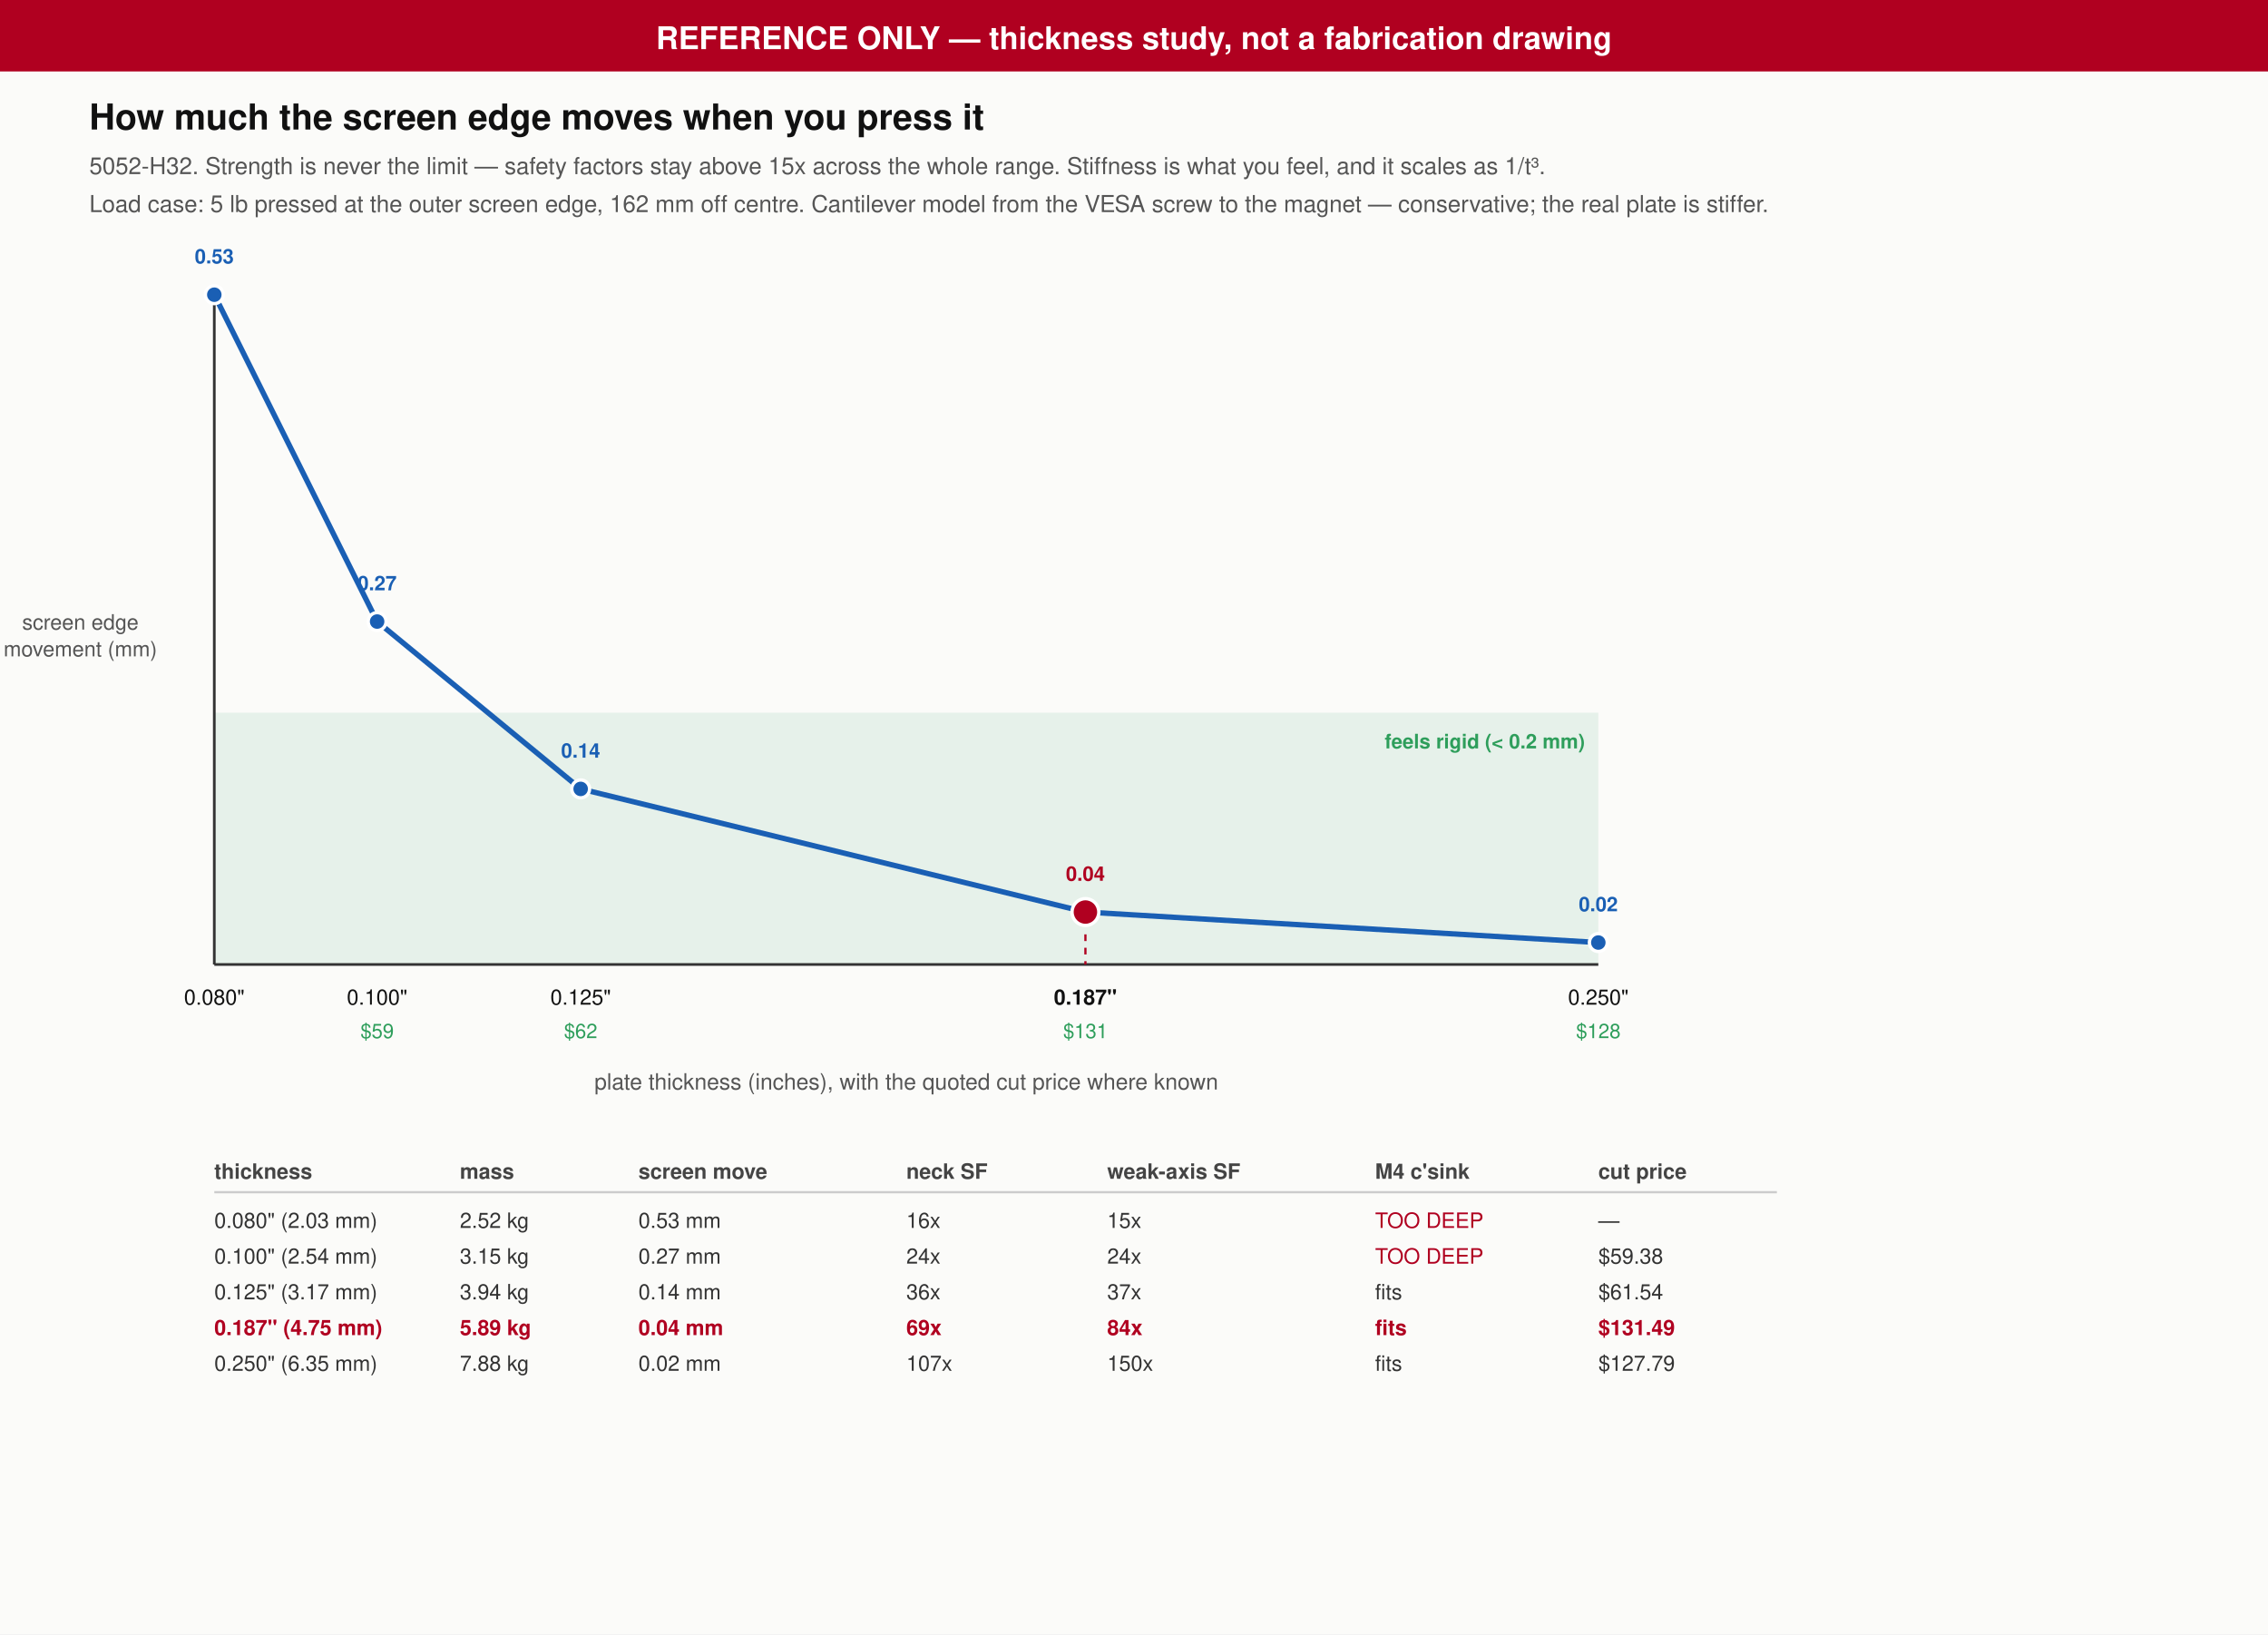
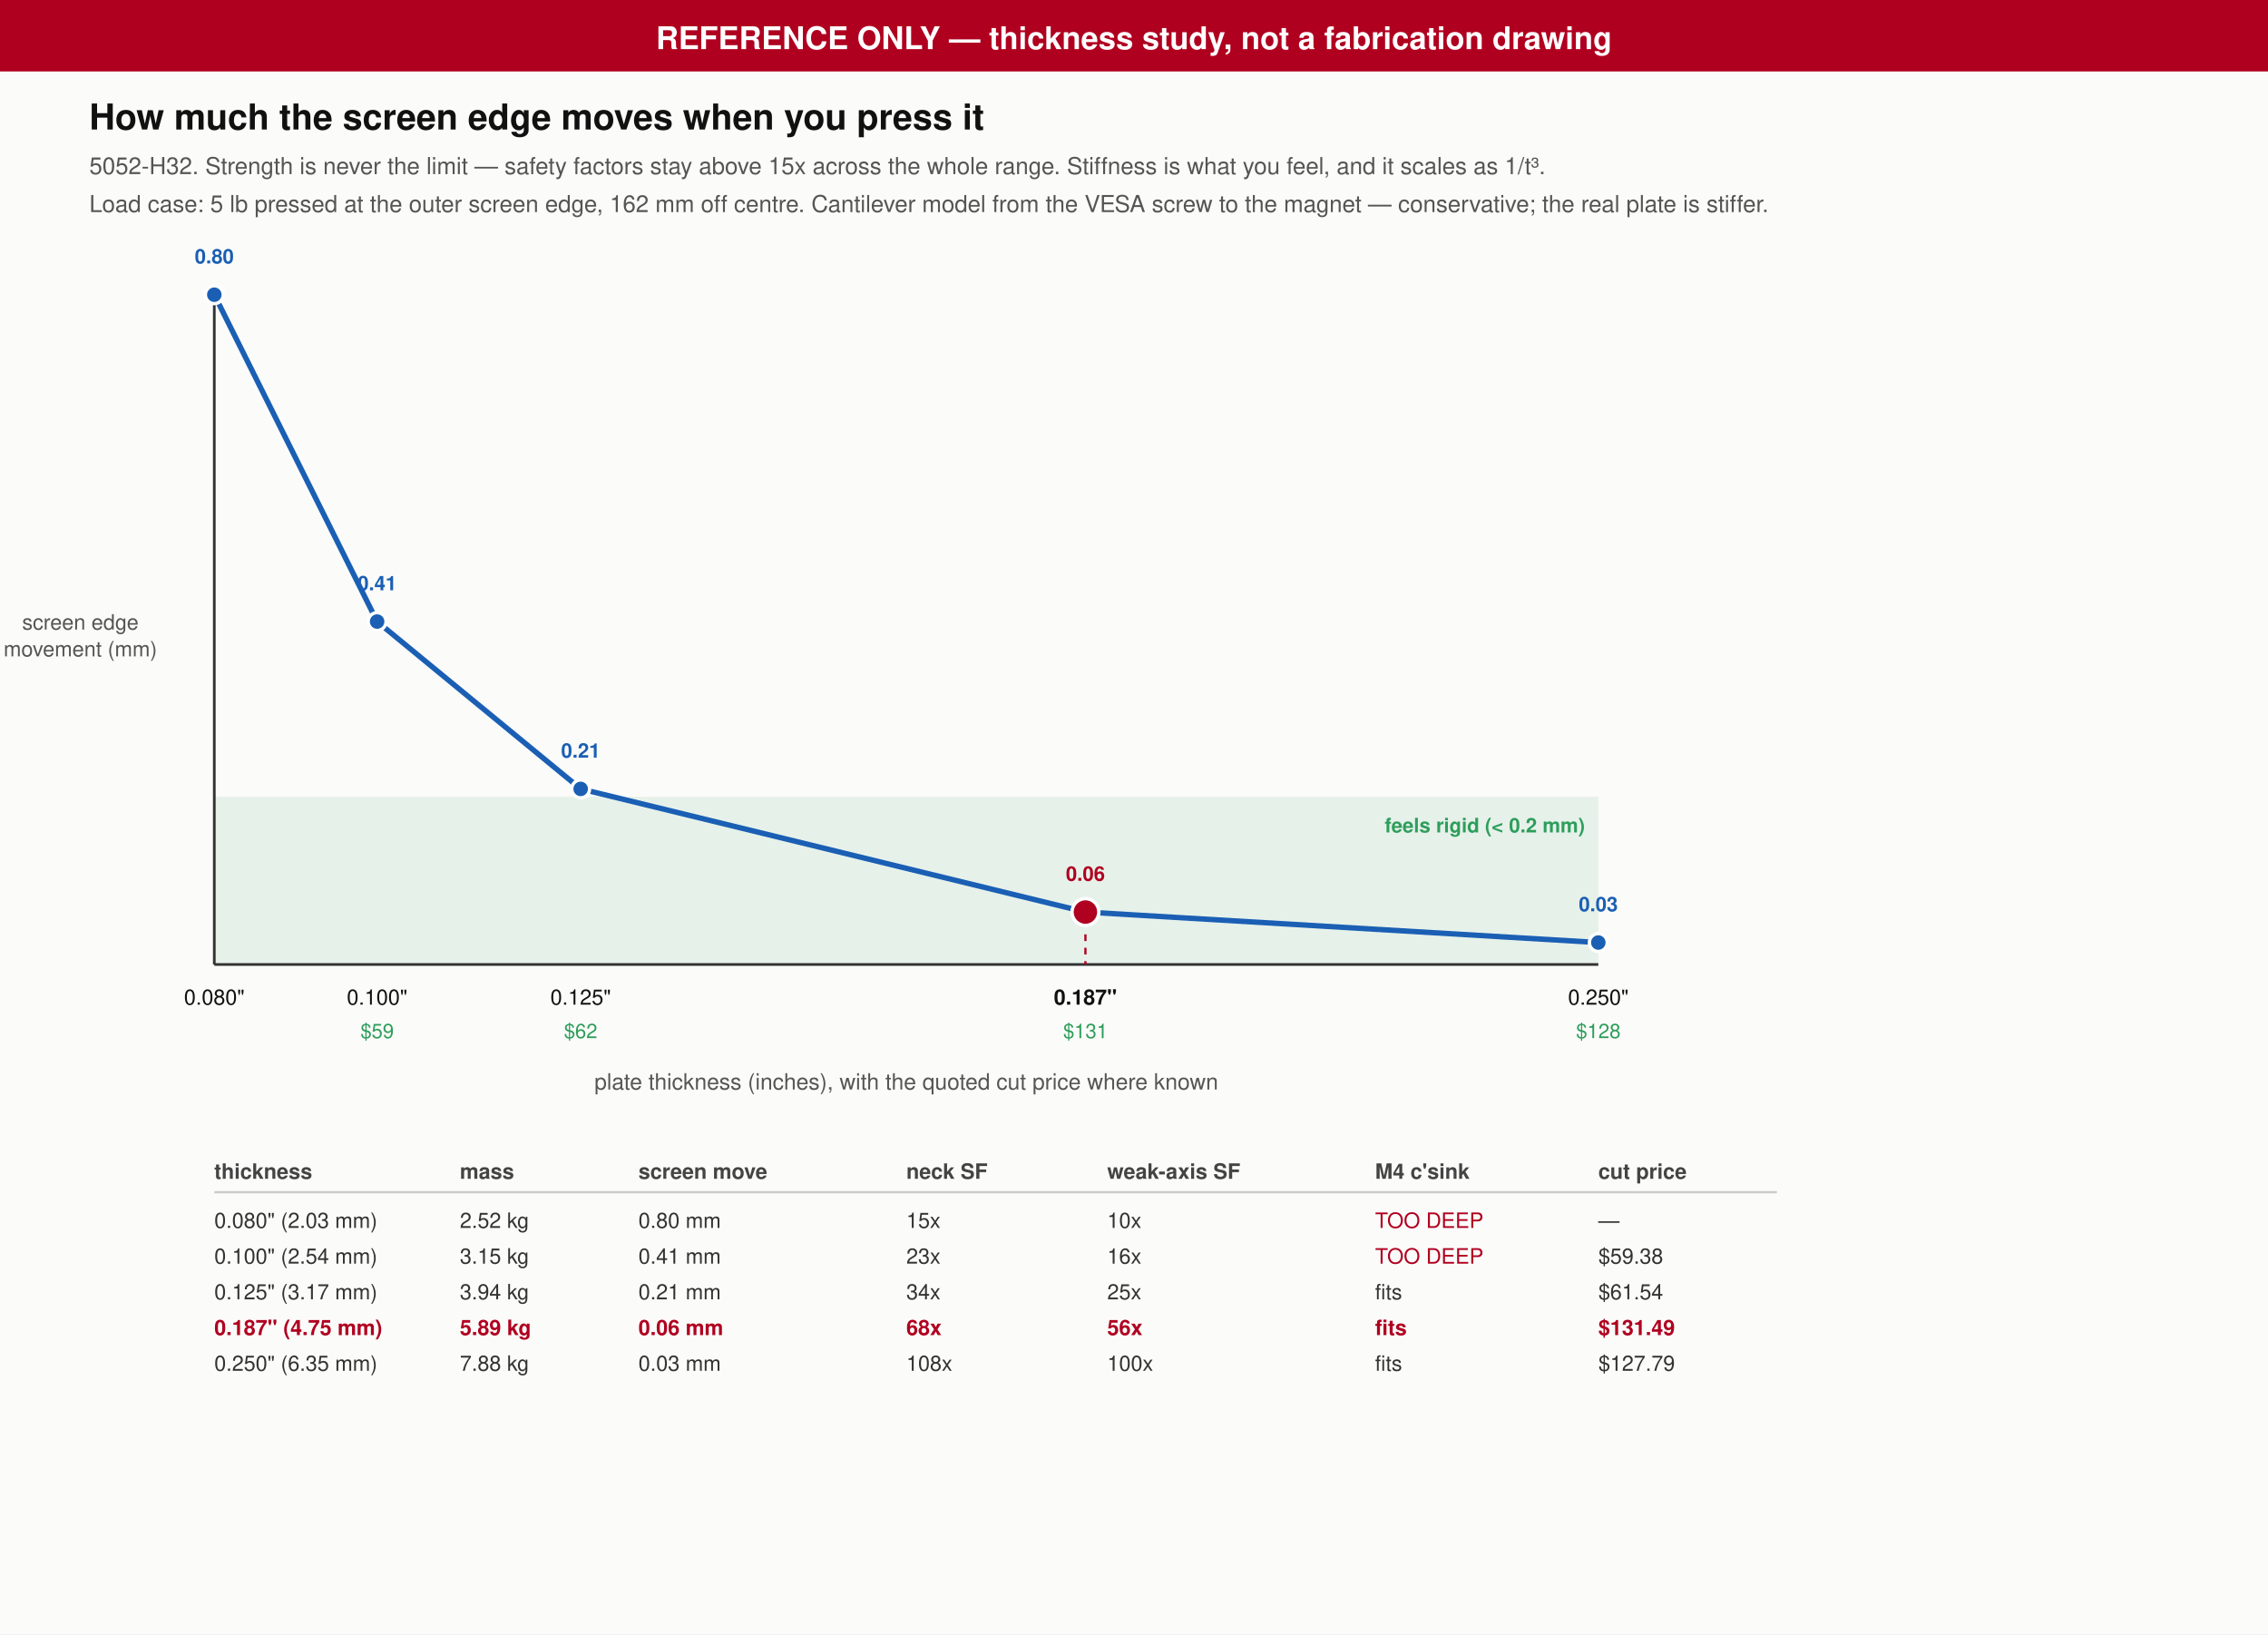
<svg xmlns="http://www.w3.org/2000/svg" width="1016" height="732" viewBox="0 0 1016 732">
  <rect width="1016" height="732" fill="#fbfbf9" />
  <rect x="0" y="0" width="1016" height="32" fill="#b00020" />
  <text x="508.00" y="22.00" font-family="Helvetica,Arial,sans-serif" font-size="14" text-anchor="middle" fill="#fff" font-weight="bold">REFERENCE ONLY — thickness study, not a fabrication drawing</text>
  <text x="40.00" y="58.00" font-family="Helvetica,Arial,sans-serif" font-size="16" text-anchor="start" fill="#111" font-weight="bold">How much the screen edge moves when you press it</text>
  <text x="40.00" y="78.00" font-family="Helvetica,Arial,sans-serif" font-size="10.5" text-anchor="start" fill="#555" font-weight="normal">5052-H32. Strength is never the limit — safety factors stay above 15x across the whole range. Stiffness is what you feel, and it scales as 1/t³.</text>
  <text x="40.00" y="95.00" font-family="Helvetica,Arial,sans-serif" font-size="10.5" text-anchor="start" fill="#555" font-weight="normal">Load case: 5 lb pressed at the outer screen edge, 162 mm off centre. Cantilever model from the VESA screw to the magnet — conservative; the real plate is stiffer.</text>
-   <rect x="96.00" y="319.22" width="620.00" height="112.78" fill="#2e9e5b" fill-opacity="0.10" />
-   <text x="710.00" y="335.22" font-family="Helvetica,Arial,sans-serif" font-size="9" text-anchor="end" fill="#2e9e5b" font-weight="bold">feels rigid  (&lt; 0.2 mm)</text>
+   <rect x="96.00" y="356.85" width="620.00" height="75.15" fill="#2e9e5b" fill-opacity="0.10" />
+   <text x="710.00" y="372.85" font-family="Helvetica,Arial,sans-serif" font-size="9" text-anchor="end" fill="#2e9e5b" font-weight="bold">feels rigid  (&lt; 0.2 mm)</text>
  <line x1="96.00" y1="432.00" x2="716.00" y2="432.00" stroke="#333" stroke-width="1.2" />
  <line x1="96.00" y1="132.00" x2="96.00" y2="432.00" stroke="#333" stroke-width="1.2" />
  <text x="36.00" y="282.00" font-family="Helvetica,Arial,sans-serif" font-size="9.5" text-anchor="middle" fill="#555" font-weight="normal">screen edge</text>
  <text x="36.00" y="294.00" font-family="Helvetica,Arial,sans-serif" font-size="9.5" text-anchor="middle" fill="#555" font-weight="normal">movement (mm)</text>
  <polyline points="96.00,132.00 168.94,278.40 260.12,353.36 486.24,408.51 716.00,422.17" fill="none" stroke="#1a5fb4" stroke-width="2.4" />
  <circle cx="96.00" cy="132.00" r="4" fill="#1a5fb4" stroke="#fff" stroke-width="1.5" />
-   <text x="96.00" y="118.00" font-family="Helvetica,Arial,sans-serif" font-size="9" text-anchor="middle" fill="#1a5fb4" font-weight="bold">0.53</text>
+   <text x="96.00" y="118.00" font-family="Helvetica,Arial,sans-serif" font-size="9" text-anchor="middle" fill="#1a5fb4" font-weight="bold">0.80</text>
  <text x="96.00" y="450.00" font-family="Helvetica,Arial,sans-serif" font-size="9.5" text-anchor="middle" fill="#111" font-weight="normal">0.080"</text>
  <circle cx="168.94" cy="278.40" r="4" fill="#1a5fb4" stroke="#fff" stroke-width="1.5" />
-   <text x="168.94" y="264.40" font-family="Helvetica,Arial,sans-serif" font-size="9" text-anchor="middle" fill="#1a5fb4" font-weight="bold">0.27</text>
+   <text x="168.94" y="264.40" font-family="Helvetica,Arial,sans-serif" font-size="9" text-anchor="middle" fill="#1a5fb4" font-weight="bold">0.41</text>
  <text x="168.94" y="450.00" font-family="Helvetica,Arial,sans-serif" font-size="9.5" text-anchor="middle" fill="#111" font-weight="normal">0.100"</text>
  <text x="168.94" y="465.00" font-family="Helvetica,Arial,sans-serif" font-size="9" text-anchor="middle" fill="#2e9e5b" font-weight="normal">$59</text>
  <circle cx="260.12" cy="353.36" r="4" fill="#1a5fb4" stroke="#fff" stroke-width="1.5" />
-   <text x="260.12" y="339.36" font-family="Helvetica,Arial,sans-serif" font-size="9" text-anchor="middle" fill="#1a5fb4" font-weight="bold">0.14</text>
+   <text x="260.12" y="339.36" font-family="Helvetica,Arial,sans-serif" font-size="9" text-anchor="middle" fill="#1a5fb4" font-weight="bold">0.21</text>
  <text x="260.12" y="450.00" font-family="Helvetica,Arial,sans-serif" font-size="9.5" text-anchor="middle" fill="#111" font-weight="normal">0.125"</text>
  <text x="260.12" y="465.00" font-family="Helvetica,Arial,sans-serif" font-size="9" text-anchor="middle" fill="#2e9e5b" font-weight="normal">$62</text>
  <circle cx="486.24" cy="408.51" r="6" fill="#b00020" stroke="#fff" stroke-width="1.5" />
-   <text x="486.24" y="394.51" font-family="Helvetica,Arial,sans-serif" font-size="9" text-anchor="middle" fill="#b00020" font-weight="bold">0.04</text>
+   <text x="486.24" y="394.51" font-family="Helvetica,Arial,sans-serif" font-size="9" text-anchor="middle" fill="#b00020" font-weight="bold">0.06</text>
  <text x="486.24" y="450.00" font-family="Helvetica,Arial,sans-serif" font-size="9.5" text-anchor="middle" fill="#111" font-weight="bold">0.187"</text>
  <text x="486.24" y="465.00" font-family="Helvetica,Arial,sans-serif" font-size="9" text-anchor="middle" fill="#2e9e5b" font-weight="normal">$131</text>
  <line x1="486.24" y1="418.51" x2="486.24" y2="432.00" stroke="#b00020" stroke-width="1" stroke-dasharray="3 3" />
  <circle cx="716.00" cy="422.17" r="4" fill="#1a5fb4" stroke="#fff" stroke-width="1.5" />
-   <text x="716.00" y="408.17" font-family="Helvetica,Arial,sans-serif" font-size="9" text-anchor="middle" fill="#1a5fb4" font-weight="bold">0.02</text>
+   <text x="716.00" y="408.17" font-family="Helvetica,Arial,sans-serif" font-size="9" text-anchor="middle" fill="#1a5fb4" font-weight="bold">0.03</text>
  <text x="716.00" y="450.00" font-family="Helvetica,Arial,sans-serif" font-size="9.5" text-anchor="middle" fill="#111" font-weight="normal">0.250"</text>
  <text x="716.00" y="465.00" font-family="Helvetica,Arial,sans-serif" font-size="9" text-anchor="middle" fill="#2e9e5b" font-weight="normal">$128</text>
  <text x="406.00" y="488.00" font-family="Helvetica,Arial,sans-serif" font-size="10" text-anchor="middle" fill="#555" font-weight="normal">plate thickness (inches), with the quoted cut price where known</text>
  <text x="96.00" y="528.00" font-family="Helvetica,Arial,sans-serif" font-size="9.5" text-anchor="start" fill="#444" font-weight="bold">thickness</text>
  <text x="206.00" y="528.00" font-family="Helvetica,Arial,sans-serif" font-size="9.5" text-anchor="start" fill="#444" font-weight="bold">mass</text>
  <text x="286.00" y="528.00" font-family="Helvetica,Arial,sans-serif" font-size="9.5" text-anchor="start" fill="#444" font-weight="bold">screen move</text>
  <text x="406.00" y="528.00" font-family="Helvetica,Arial,sans-serif" font-size="9.5" text-anchor="start" fill="#444" font-weight="bold">neck SF</text>
  <text x="496.00" y="528.00" font-family="Helvetica,Arial,sans-serif" font-size="9.5" text-anchor="start" fill="#444" font-weight="bold">weak-axis SF</text>
  <text x="616.00" y="528.00" font-family="Helvetica,Arial,sans-serif" font-size="9.5" text-anchor="start" fill="#444" font-weight="bold">M4 c'sink</text>
  <text x="716.00" y="528.00" font-family="Helvetica,Arial,sans-serif" font-size="9.5" text-anchor="start" fill="#444" font-weight="bold">cut price</text>
  <line x1="96" y1="534" x2="796" y2="534" stroke="#ccc" />
  <text x="96.00" y="550.00" font-family="Helvetica,Arial,sans-serif" font-size="9.5" text-anchor="start" fill="#333" font-weight="normal">0.080" (2.03 mm)</text>
  <text x="206.00" y="550.00" font-family="Helvetica,Arial,sans-serif" font-size="9.5" text-anchor="start" fill="#333" font-weight="normal">2.52 kg</text>
-   <text x="286.00" y="550.00" font-family="Helvetica,Arial,sans-serif" font-size="9.5" text-anchor="start" fill="#333" font-weight="normal">0.53 mm</text>
-   <text x="406.00" y="550.00" font-family="Helvetica,Arial,sans-serif" font-size="9.5" text-anchor="start" fill="#333" font-weight="normal">16x</text>
-   <text x="496.00" y="550.00" font-family="Helvetica,Arial,sans-serif" font-size="9.5" text-anchor="start" fill="#333" font-weight="normal">15x</text>
+   <text x="286.00" y="550.00" font-family="Helvetica,Arial,sans-serif" font-size="9.5" text-anchor="start" fill="#333" font-weight="normal">0.80 mm</text>
+   <text x="406.00" y="550.00" font-family="Helvetica,Arial,sans-serif" font-size="9.5" text-anchor="start" fill="#333" font-weight="normal">15x</text>
+   <text x="496.00" y="550.00" font-family="Helvetica,Arial,sans-serif" font-size="9.5" text-anchor="start" fill="#333" font-weight="normal">10x</text>
  <text x="616.00" y="550.00" font-family="Helvetica,Arial,sans-serif" font-size="9.5" text-anchor="start" fill="#b00020" font-weight="normal">TOO DEEP</text>
  <text x="716.00" y="550.00" font-family="Helvetica,Arial,sans-serif" font-size="9.5" text-anchor="start" fill="#333" font-weight="normal">—</text>
  <text x="96.00" y="566.00" font-family="Helvetica,Arial,sans-serif" font-size="9.5" text-anchor="start" fill="#333" font-weight="normal">0.100" (2.54 mm)</text>
  <text x="206.00" y="566.00" font-family="Helvetica,Arial,sans-serif" font-size="9.5" text-anchor="start" fill="#333" font-weight="normal">3.15 kg</text>
-   <text x="286.00" y="566.00" font-family="Helvetica,Arial,sans-serif" font-size="9.5" text-anchor="start" fill="#333" font-weight="normal">0.27 mm</text>
-   <text x="406.00" y="566.00" font-family="Helvetica,Arial,sans-serif" font-size="9.5" text-anchor="start" fill="#333" font-weight="normal">24x</text>
-   <text x="496.00" y="566.00" font-family="Helvetica,Arial,sans-serif" font-size="9.5" text-anchor="start" fill="#333" font-weight="normal">24x</text>
+   <text x="286.00" y="566.00" font-family="Helvetica,Arial,sans-serif" font-size="9.5" text-anchor="start" fill="#333" font-weight="normal">0.41 mm</text>
+   <text x="406.00" y="566.00" font-family="Helvetica,Arial,sans-serif" font-size="9.5" text-anchor="start" fill="#333" font-weight="normal">23x</text>
+   <text x="496.00" y="566.00" font-family="Helvetica,Arial,sans-serif" font-size="9.5" text-anchor="start" fill="#333" font-weight="normal">16x</text>
  <text x="616.00" y="566.00" font-family="Helvetica,Arial,sans-serif" font-size="9.5" text-anchor="start" fill="#b00020" font-weight="normal">TOO DEEP</text>
  <text x="716.00" y="566.00" font-family="Helvetica,Arial,sans-serif" font-size="9.5" text-anchor="start" fill="#333" font-weight="normal">$59.38</text>
  <text x="96.00" y="582.00" font-family="Helvetica,Arial,sans-serif" font-size="9.5" text-anchor="start" fill="#333" font-weight="normal">0.125" (3.17 mm)</text>
  <text x="206.00" y="582.00" font-family="Helvetica,Arial,sans-serif" font-size="9.5" text-anchor="start" fill="#333" font-weight="normal">3.94 kg</text>
-   <text x="286.00" y="582.00" font-family="Helvetica,Arial,sans-serif" font-size="9.5" text-anchor="start" fill="#333" font-weight="normal">0.14 mm</text>
-   <text x="406.00" y="582.00" font-family="Helvetica,Arial,sans-serif" font-size="9.5" text-anchor="start" fill="#333" font-weight="normal">36x</text>
-   <text x="496.00" y="582.00" font-family="Helvetica,Arial,sans-serif" font-size="9.5" text-anchor="start" fill="#333" font-weight="normal">37x</text>
+   <text x="286.00" y="582.00" font-family="Helvetica,Arial,sans-serif" font-size="9.5" text-anchor="start" fill="#333" font-weight="normal">0.21 mm</text>
+   <text x="406.00" y="582.00" font-family="Helvetica,Arial,sans-serif" font-size="9.5" text-anchor="start" fill="#333" font-weight="normal">34x</text>
+   <text x="496.00" y="582.00" font-family="Helvetica,Arial,sans-serif" font-size="9.5" text-anchor="start" fill="#333" font-weight="normal">25x</text>
  <text x="616.00" y="582.00" font-family="Helvetica,Arial,sans-serif" font-size="9.5" text-anchor="start" fill="#333" font-weight="normal">fits</text>
  <text x="716.00" y="582.00" font-family="Helvetica,Arial,sans-serif" font-size="9.5" text-anchor="start" fill="#333" font-weight="normal">$61.54</text>
  <text x="96.00" y="598.00" font-family="Helvetica,Arial,sans-serif" font-size="9.5" text-anchor="start" fill="#b00020" font-weight="bold">0.187" (4.75 mm)</text>
  <text x="206.00" y="598.00" font-family="Helvetica,Arial,sans-serif" font-size="9.5" text-anchor="start" fill="#b00020" font-weight="bold">5.89 kg</text>
-   <text x="286.00" y="598.00" font-family="Helvetica,Arial,sans-serif" font-size="9.5" text-anchor="start" fill="#b00020" font-weight="bold">0.04 mm</text>
-   <text x="406.00" y="598.00" font-family="Helvetica,Arial,sans-serif" font-size="9.5" text-anchor="start" fill="#b00020" font-weight="bold">69x</text>
-   <text x="496.00" y="598.00" font-family="Helvetica,Arial,sans-serif" font-size="9.5" text-anchor="start" fill="#b00020" font-weight="bold">84x</text>
+   <text x="286.00" y="598.00" font-family="Helvetica,Arial,sans-serif" font-size="9.5" text-anchor="start" fill="#b00020" font-weight="bold">0.06 mm</text>
+   <text x="406.00" y="598.00" font-family="Helvetica,Arial,sans-serif" font-size="9.5" text-anchor="start" fill="#b00020" font-weight="bold">68x</text>
+   <text x="496.00" y="598.00" font-family="Helvetica,Arial,sans-serif" font-size="9.5" text-anchor="start" fill="#b00020" font-weight="bold">56x</text>
  <text x="616.00" y="598.00" font-family="Helvetica,Arial,sans-serif" font-size="9.5" text-anchor="start" fill="#b00020" font-weight="bold">fits</text>
  <text x="716.00" y="598.00" font-family="Helvetica,Arial,sans-serif" font-size="9.5" text-anchor="start" fill="#b00020" font-weight="bold">$131.49</text>
  <text x="96.00" y="614.00" font-family="Helvetica,Arial,sans-serif" font-size="9.5" text-anchor="start" fill="#333" font-weight="normal">0.250" (6.35 mm)</text>
  <text x="206.00" y="614.00" font-family="Helvetica,Arial,sans-serif" font-size="9.5" text-anchor="start" fill="#333" font-weight="normal">7.88 kg</text>
-   <text x="286.00" y="614.00" font-family="Helvetica,Arial,sans-serif" font-size="9.5" text-anchor="start" fill="#333" font-weight="normal">0.02 mm</text>
-   <text x="406.00" y="614.00" font-family="Helvetica,Arial,sans-serif" font-size="9.5" text-anchor="start" fill="#333" font-weight="normal">107x</text>
-   <text x="496.00" y="614.00" font-family="Helvetica,Arial,sans-serif" font-size="9.5" text-anchor="start" fill="#333" font-weight="normal">150x</text>
+   <text x="286.00" y="614.00" font-family="Helvetica,Arial,sans-serif" font-size="9.5" text-anchor="start" fill="#333" font-weight="normal">0.03 mm</text>
+   <text x="406.00" y="614.00" font-family="Helvetica,Arial,sans-serif" font-size="9.5" text-anchor="start" fill="#333" font-weight="normal">108x</text>
+   <text x="496.00" y="614.00" font-family="Helvetica,Arial,sans-serif" font-size="9.5" text-anchor="start" fill="#333" font-weight="normal">100x</text>
  <text x="616.00" y="614.00" font-family="Helvetica,Arial,sans-serif" font-size="9.5" text-anchor="start" fill="#333" font-weight="normal">fits</text>
  <text x="716.00" y="614.00" font-family="Helvetica,Arial,sans-serif" font-size="9.5" text-anchor="start" fill="#333" font-weight="normal">$127.79</text>
</svg>
